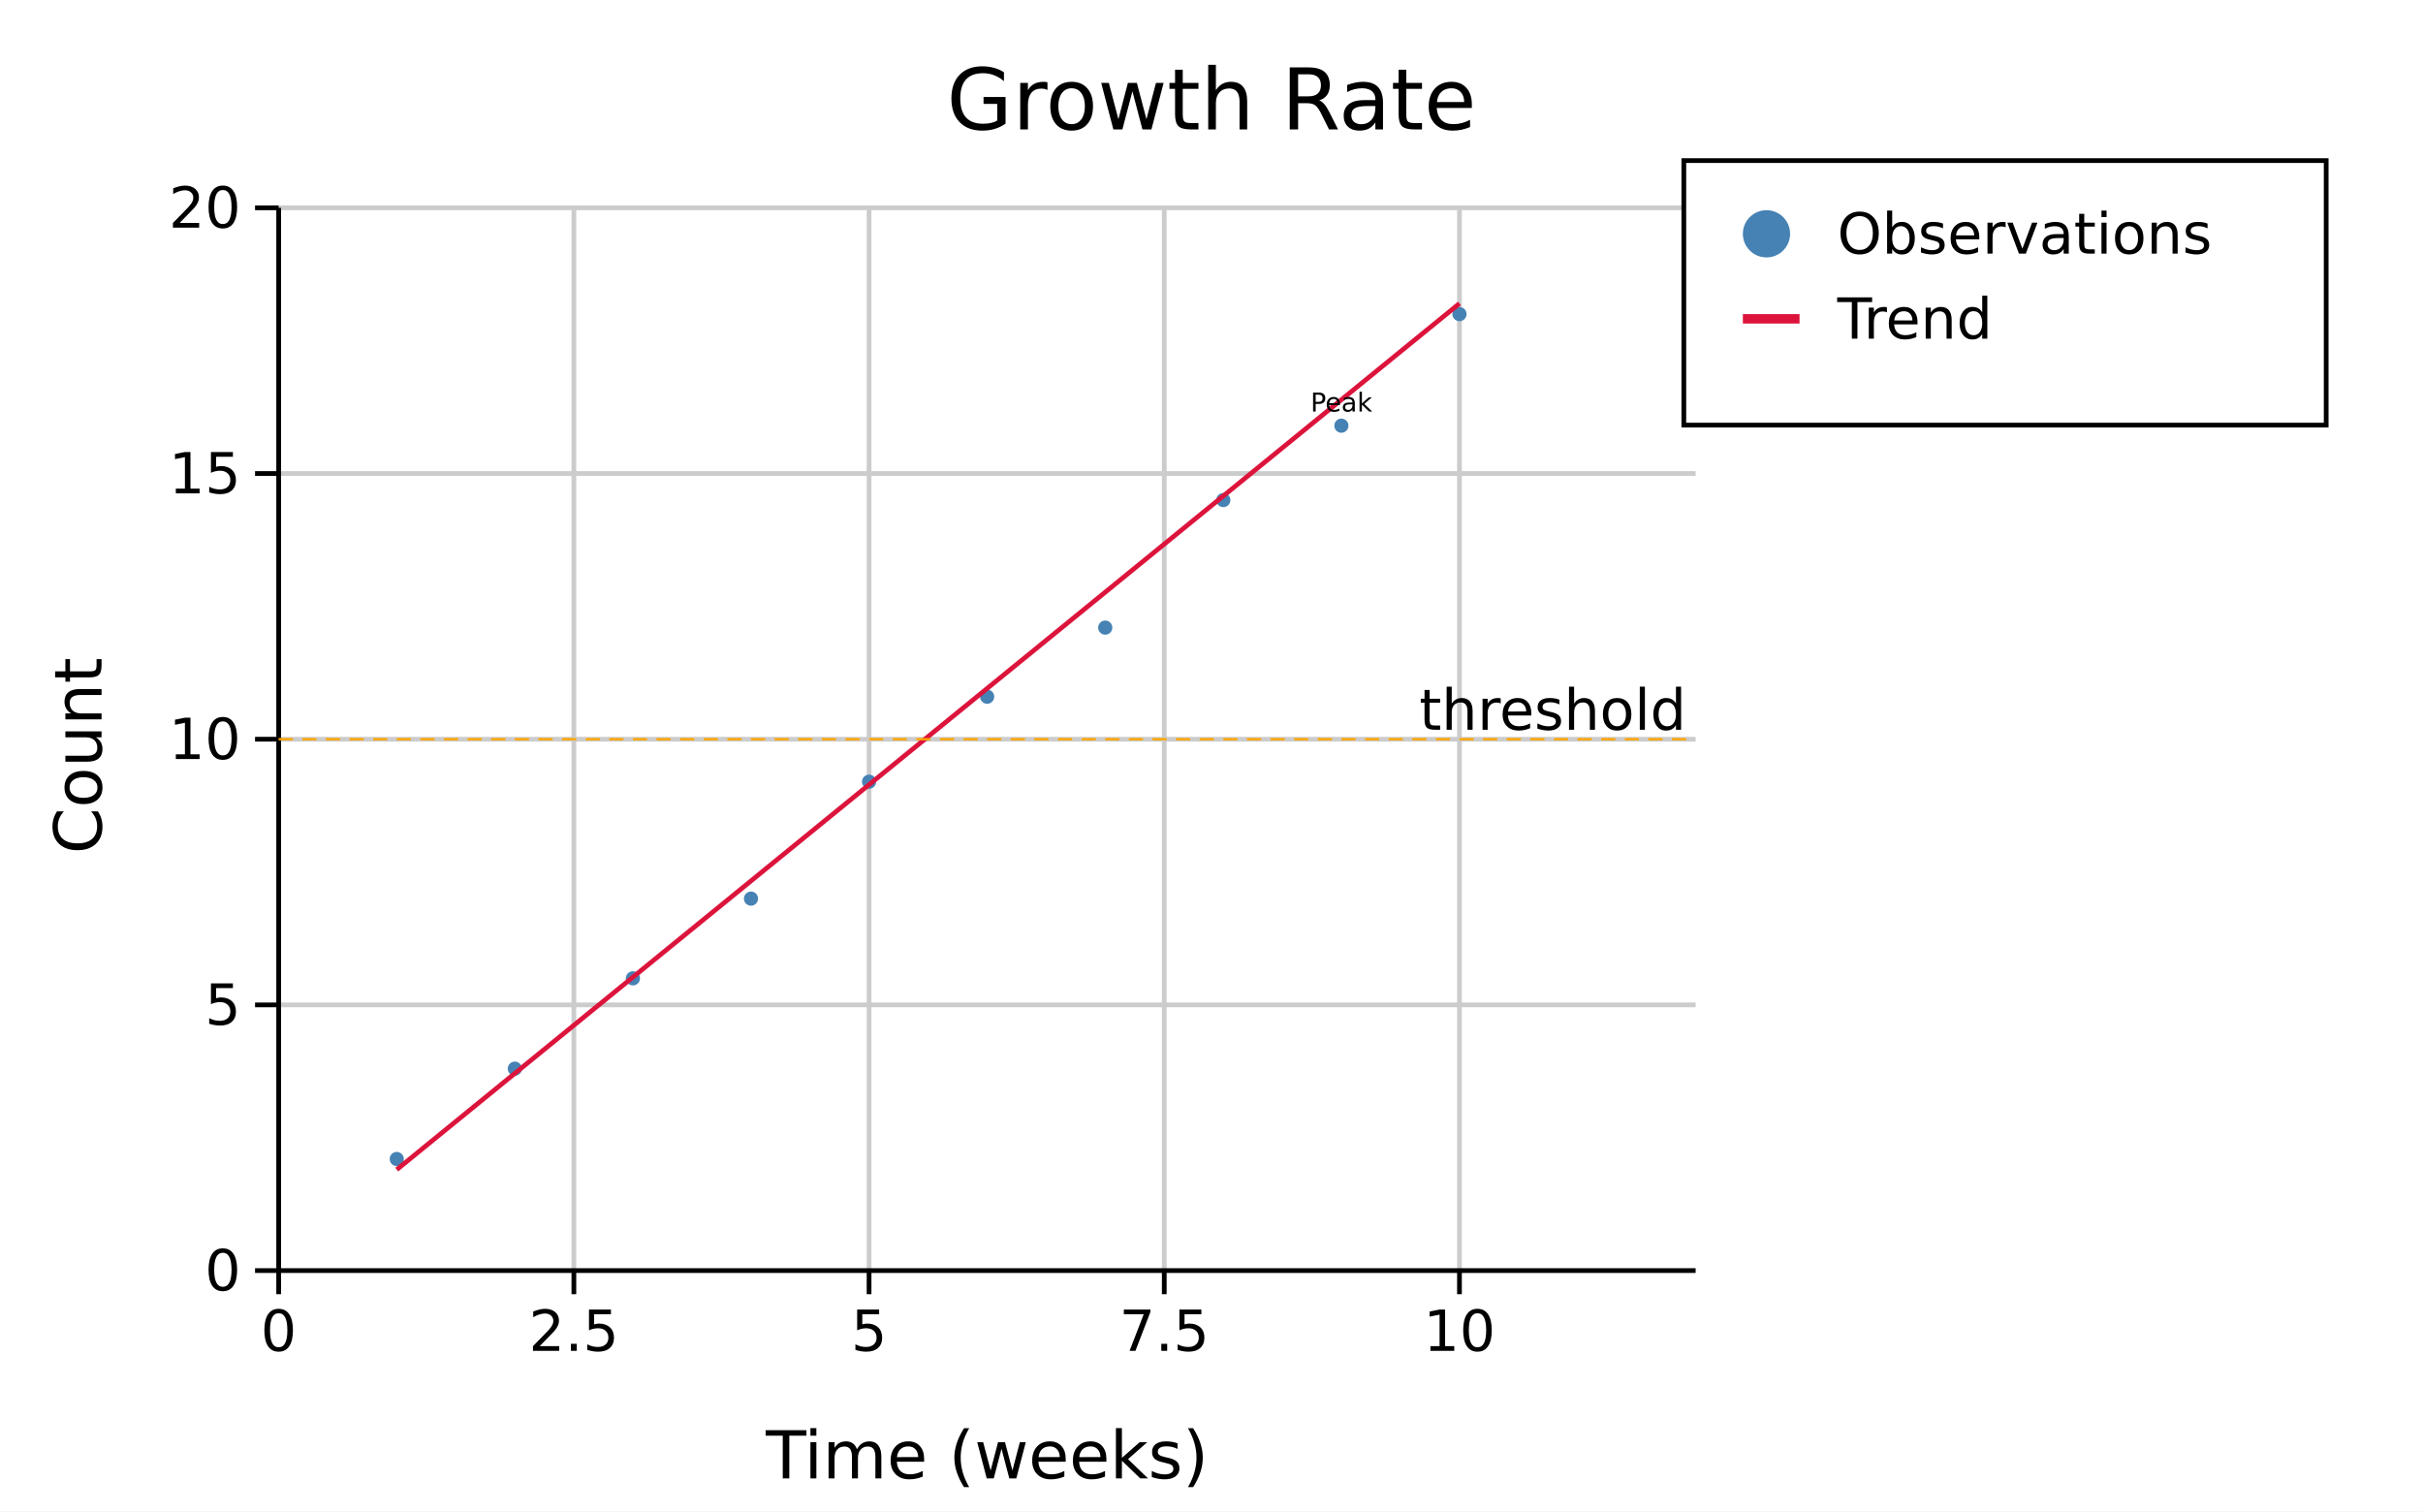
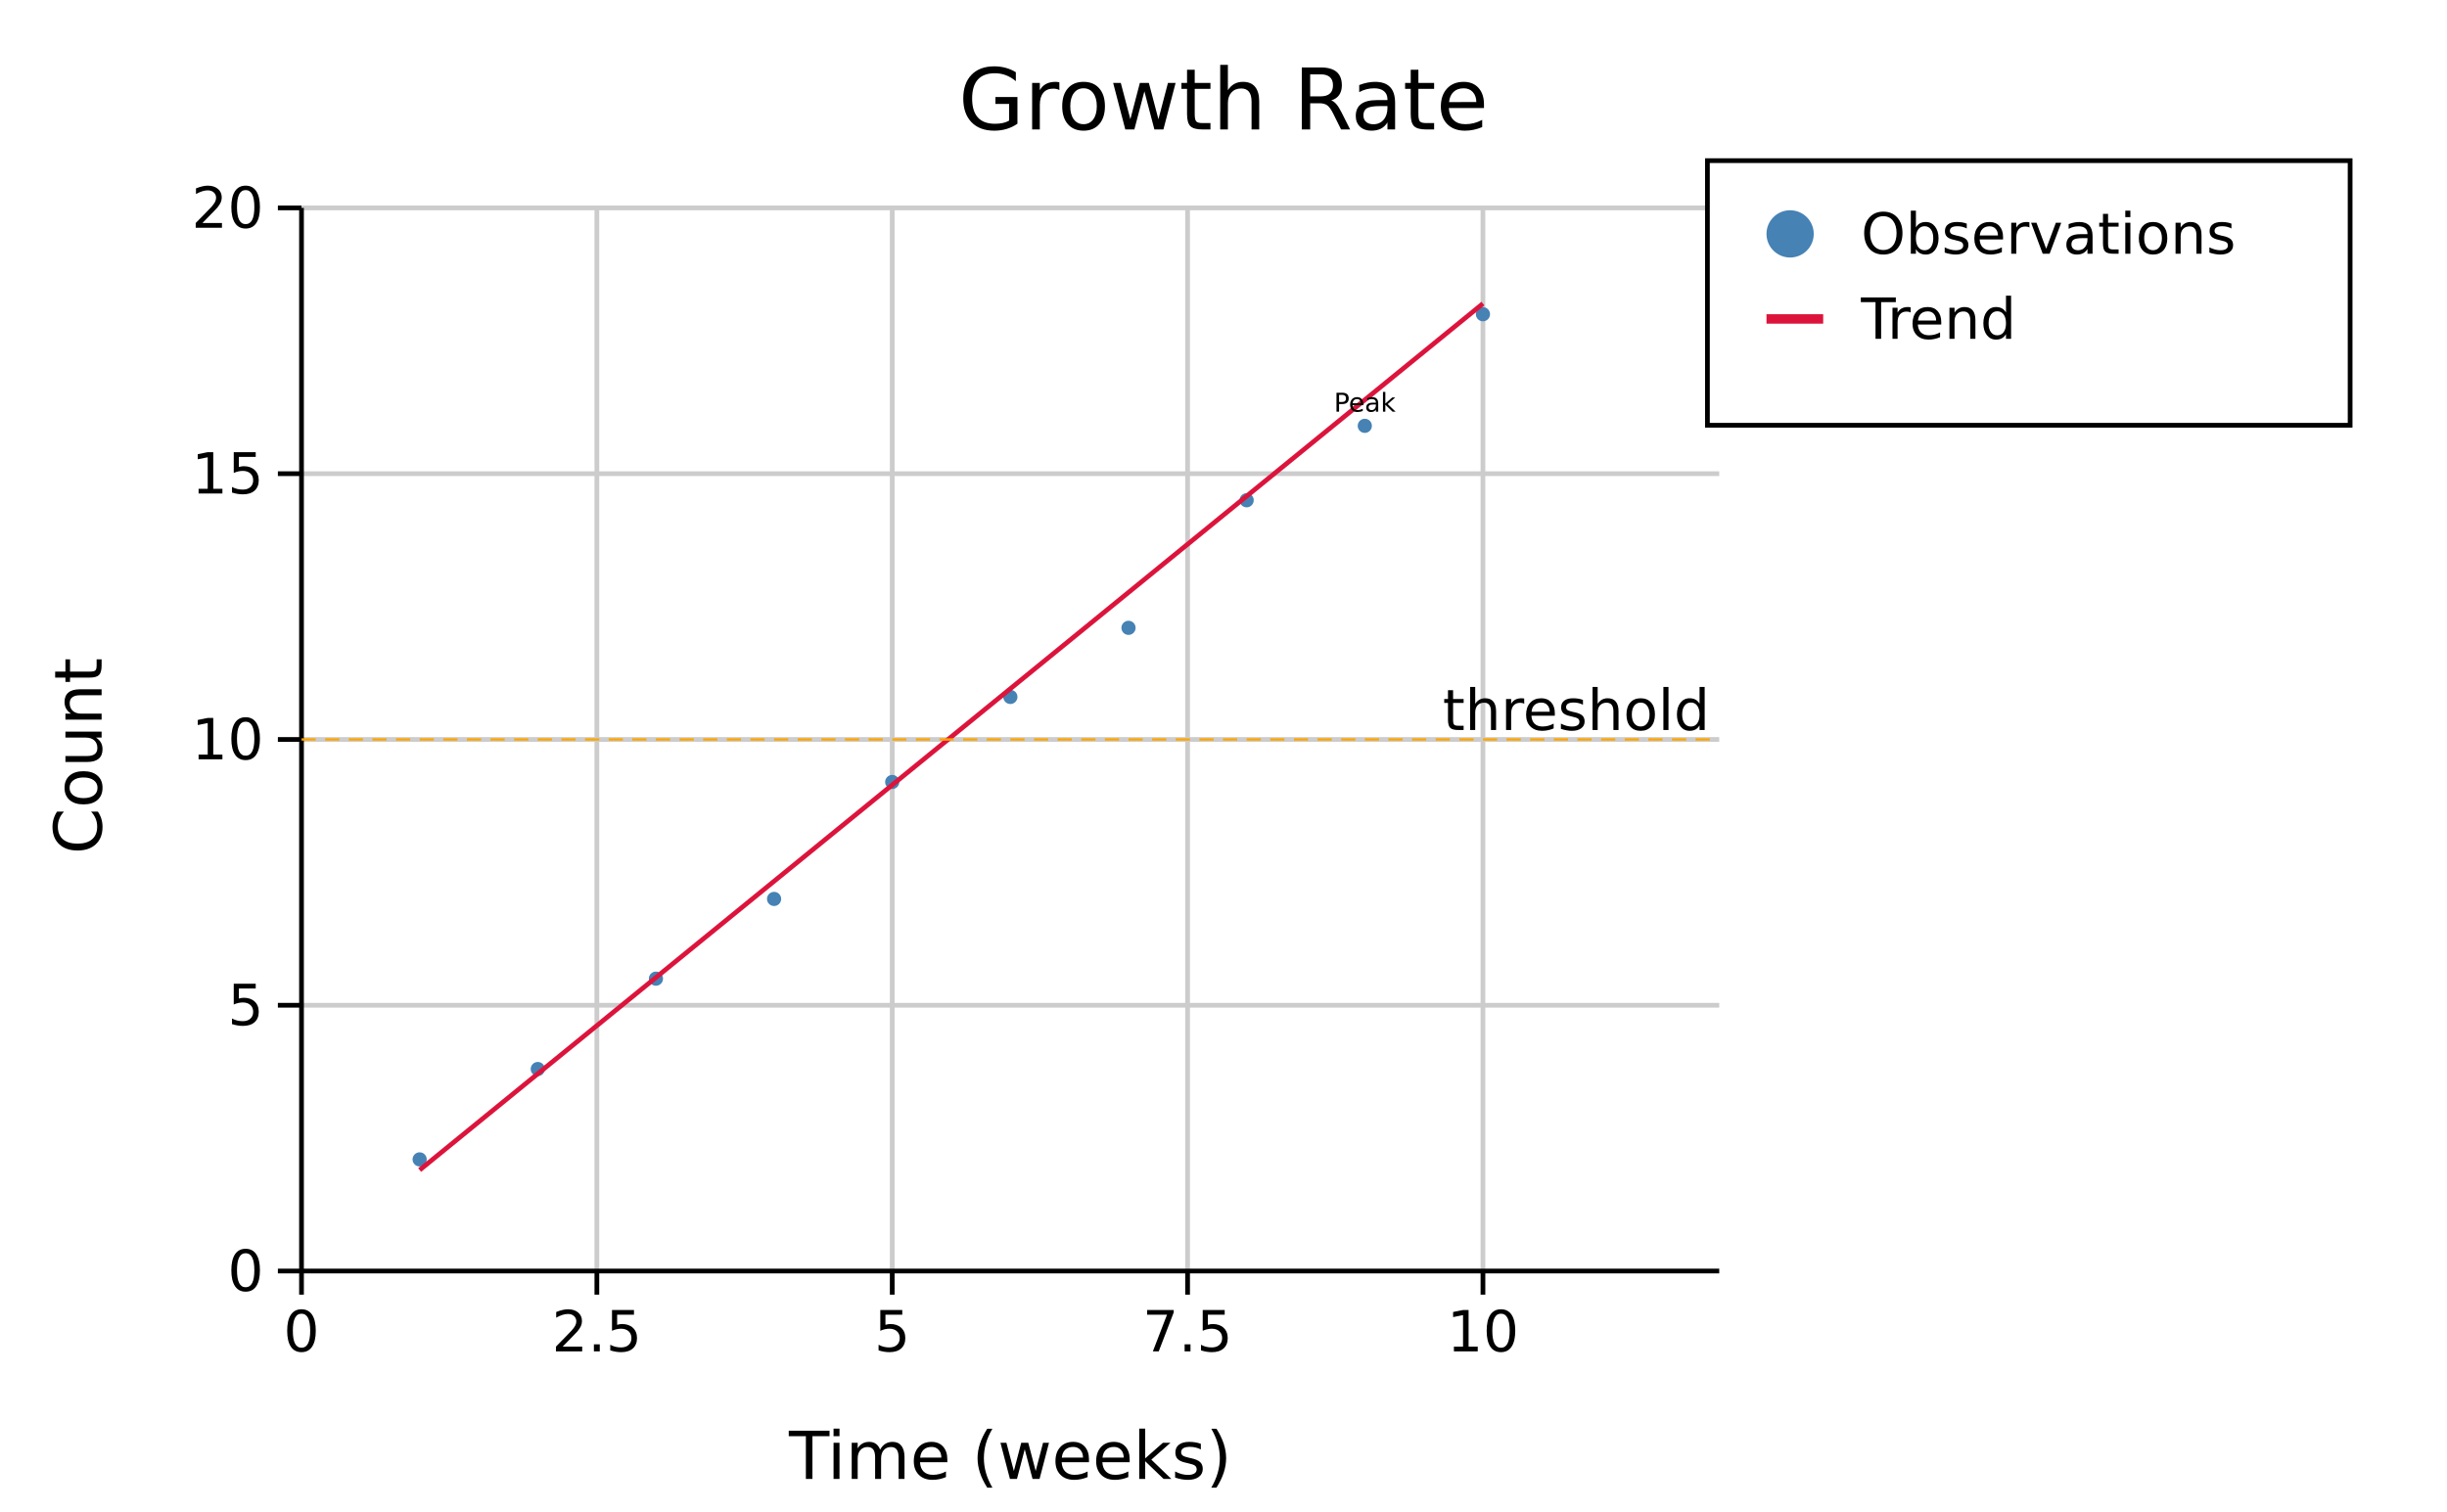
- <svg xmlns="http://www.w3.org/2000/svg" width="1026" height="640" font-family="DejaVu Sans, Liberation Sans, Arial, sans-serif" fill="black">
+ <svg xmlns="http://www.w3.org/2000/svg" width="1035.6" height="640" font-family="DejaVu Sans, Liberation Sans, Arial, sans-serif" fill="black">
  <rect width="100%" height="100%" fill="white" />
  <defs>
    <clipPath id="kuva-clip-3">
-       <rect x="118" y="88" width="600" height="450" />
+       <rect x="127.6" y="88" width="600" height="450" />
    </clipPath>
  </defs>
-   <line x1="243" y1="88" x2="243" y2="538" stroke="#cccccc" stroke-width="2" />
-   <line x1="368" y1="88" x2="368" y2="538" stroke="#cccccc" stroke-width="2" />
-   <line x1="493" y1="88" x2="493" y2="538" stroke="#cccccc" stroke-width="2" />
-   <line x1="618" y1="88" x2="618" y2="538" stroke="#cccccc" stroke-width="2" />
-   <line x1="118" y1="425.5" x2="718" y2="425.5" stroke="#cccccc" stroke-width="2" />
-   <line x1="118" y1="313" x2="718" y2="313" stroke="#cccccc" stroke-width="2" />
-   <line x1="118" y1="200.5" x2="718" y2="200.5" stroke="#cccccc" stroke-width="2" />
-   <line x1="118" y1="88" x2="718" y2="88" stroke="#cccccc" stroke-width="2" />
-   <line x1="118" y1="538" x2="718" y2="538" stroke="#000000" stroke-width="2" />
-   <line x1="118" y1="88" x2="118" y2="538" stroke="#000000" stroke-width="2" />
-   <line x1="118" y1="538" x2="118" y2="548" stroke="#000000" stroke-width="2" />
-   <text x="118" y="572" font-size="24" text-anchor="middle">0</text>
-   <line x1="243" y1="538" x2="243" y2="548" stroke="#000000" stroke-width="2" />
-   <text x="243" y="572" font-size="24" text-anchor="middle">2.5</text>
-   <line x1="368" y1="538" x2="368" y2="548" stroke="#000000" stroke-width="2" />
-   <text x="368" y="572" font-size="24" text-anchor="middle">5</text>
-   <line x1="493" y1="538" x2="493" y2="548" stroke="#000000" stroke-width="2" />
-   <text x="493" y="572" font-size="24" text-anchor="middle">7.5</text>
-   <line x1="618" y1="538" x2="618" y2="548" stroke="#000000" stroke-width="2" />
-   <text x="618" y="572" font-size="24" text-anchor="middle">10</text>
-   <line x1="108" y1="538" x2="118" y2="538" stroke="#000000" stroke-width="2" />
-   <text x="102" y="546.4" font-size="24" text-anchor="end">0</text>
-   <line x1="108" y1="425.5" x2="118" y2="425.5" stroke="#000000" stroke-width="2" />
-   <text x="102" y="433.9" font-size="24" text-anchor="end">5</text>
-   <line x1="108" y1="313" x2="118" y2="313" stroke="#000000" stroke-width="2" />
-   <text x="102" y="321.4" font-size="24" text-anchor="end">10</text>
-   <line x1="108" y1="200.5" x2="118" y2="200.5" stroke="#000000" stroke-width="2" />
-   <text x="102" y="208.9" font-size="24" text-anchor="end">15</text>
-   <line x1="108" y1="88" x2="118" y2="88" stroke="#000000" stroke-width="2" />
-   <text x="102" y="96.4" font-size="24" text-anchor="end">20</text>
-   <text x="418" y="626" font-size="28" text-anchor="middle">Time (weeks)</text>
+   <line x1="252.6" y1="88" x2="252.6" y2="538" stroke="#cccccc" stroke-width="2" />
+   <line x1="377.6" y1="88" x2="377.6" y2="538" stroke="#cccccc" stroke-width="2" />
+   <line x1="502.6" y1="88" x2="502.6" y2="538" stroke="#cccccc" stroke-width="2" />
+   <line x1="627.6" y1="88" x2="627.6" y2="538" stroke="#cccccc" stroke-width="2" />
+   <line x1="127.6" y1="425.5" x2="727.6" y2="425.5" stroke="#cccccc" stroke-width="2" />
+   <line x1="127.6" y1="313" x2="727.6" y2="313" stroke="#cccccc" stroke-width="2" />
+   <line x1="127.6" y1="200.5" x2="727.6" y2="200.5" stroke="#cccccc" stroke-width="2" />
+   <line x1="127.6" y1="88" x2="727.6" y2="88" stroke="#cccccc" stroke-width="2" />
+   <line x1="127.6" y1="538" x2="727.6" y2="538" stroke="#000000" stroke-width="2" />
+   <line x1="127.6" y1="88" x2="127.6" y2="538" stroke="#000000" stroke-width="2" />
+   <line x1="127.6" y1="538" x2="127.6" y2="548" stroke="#000000" stroke-width="2" />
+   <text x="127.6" y="572" font-size="24" text-anchor="middle">0</text>
+   <line x1="252.6" y1="538" x2="252.6" y2="548" stroke="#000000" stroke-width="2" />
+   <text x="252.6" y="572" font-size="24" text-anchor="middle">2.5</text>
+   <line x1="377.6" y1="538" x2="377.6" y2="548" stroke="#000000" stroke-width="2" />
+   <text x="377.6" y="572" font-size="24" text-anchor="middle">5</text>
+   <line x1="502.6" y1="538" x2="502.6" y2="548" stroke="#000000" stroke-width="2" />
+   <text x="502.6" y="572" font-size="24" text-anchor="middle">7.5</text>
+   <line x1="627.6" y1="538" x2="627.6" y2="548" stroke="#000000" stroke-width="2" />
+   <text x="627.6" y="572" font-size="24" text-anchor="middle">10</text>
+   <line x1="117.6" y1="538" x2="127.6" y2="538" stroke="#000000" stroke-width="2" />
+   <text x="111.6" y="546.4" font-size="24" text-anchor="end">0</text>
+   <line x1="117.6" y1="425.5" x2="127.6" y2="425.5" stroke="#000000" stroke-width="2" />
+   <text x="111.6" y="433.9" font-size="24" text-anchor="end">5</text>
+   <line x1="117.6" y1="313" x2="127.6" y2="313" stroke="#000000" stroke-width="2" />
+   <text x="111.6" y="321.4" font-size="24" text-anchor="end">10</text>
+   <line x1="117.6" y1="200.5" x2="127.6" y2="200.5" stroke="#000000" stroke-width="2" />
+   <text x="111.6" y="208.9" font-size="24" text-anchor="end">15</text>
+   <line x1="117.6" y1="88" x2="127.6" y2="88" stroke="#000000" stroke-width="2" />
+   <text x="111.6" y="96.4" font-size="24" text-anchor="end">20</text>
+   <text x="427.6" y="626" font-size="28" text-anchor="middle">Time (weeks)</text>
  <text x="43" y="320" font-size="28" text-anchor="middle" transform="rotate(-90,43,320)">Count</text>
-   <text x="513" y="54.8" font-size="36" text-anchor="middle">Growth Rate</text>
+   <text x="517.8" y="54.8" font-size="36" text-anchor="middle">Growth Rate</text>
  <g clip-path="url(#kuva-clip-3)">
-     <circle cx="168" cy="490.75" r="3" fill="#4682b4" />
-     <circle cx="218" cy="452.5" r="3" fill="#4682b4" />
-     <circle cx="268" cy="414.25" r="3" fill="#4682b4" />
-     <circle cx="318" cy="380.5" r="3" fill="#4682b4" />
-     <circle cx="368" cy="331" r="3" fill="#4682b4" />
-     <circle cx="418" cy="295" r="3" fill="#4682b4" />
-     <circle cx="468" cy="265.75" r="3" fill="#4682b4" />
-     <circle cx="518" cy="211.75" r="3" fill="#4682b4" />
-     <circle cx="568" cy="180.25" r="3" fill="#4682b4" />
-     <circle cx="618" cy="133" r="3" fill="#4682b4" />
-     <path d="M 168.0 495.25 L 618.0 128.5 " stroke="#dc143c" stroke-width="2" fill="none" />
-     <line x1="118" y1="313" x2="718" y2="313" stroke="#ffa500" stroke-width="1" stroke-dasharray="6 4" />
-     <text x="714" y="309" font-size="24" text-anchor="end">threshold</text>
-     <text x="568" y="174.25" font-size="11" text-anchor="middle">Peak</text>
+     <circle cx="177.6" cy="490.75" r="3" fill="#4682b4" />
+     <circle cx="227.6" cy="452.5" r="3" fill="#4682b4" />
+     <circle cx="277.6" cy="414.25" r="3" fill="#4682b4" />
+     <circle cx="327.6" cy="380.5" r="3" fill="#4682b4" />
+     <circle cx="377.6" cy="331" r="3" fill="#4682b4" />
+     <circle cx="427.6" cy="295" r="3" fill="#4682b4" />
+     <circle cx="477.6" cy="265.75" r="3" fill="#4682b4" />
+     <circle cx="527.6" cy="211.75" r="3" fill="#4682b4" />
+     <circle cx="577.6" cy="180.25" r="3" fill="#4682b4" />
+     <circle cx="627.6" cy="133" r="3" fill="#4682b4" />
+     <path d="M 177.6 495.25 L 627.6 128.5 " stroke="#dc143c" stroke-width="2" fill="none" />
+     <line x1="127.6" y1="313" x2="727.6" y2="313" stroke="#ffa500" stroke-width="1" stroke-dasharray="6 4" />
+     <text x="723.6" y="309" font-size="24" text-anchor="end">threshold</text>
+     <text x="577.6" y="174.25" font-size="11" text-anchor="middle">Peak</text>
  </g>
-   <rect x="713" y="68" width="272" height="112" fill="#ffffff" />
-   <rect x="713" y="68" width="272" height="112" fill="none" stroke="#000000" stroke-width="2" />
-   <text x="778" y="107.4" font-size="24" text-anchor="start">Observations</text>
-   <circle cx="748" cy="99" r="10" fill="#4682b4" />
-   <text x="778" y="143.4" font-size="24" text-anchor="start">Trend</text>
-   <line x1="738" y1="135" x2="762" y2="135" stroke="#dc143c" stroke-width="4" />
+   <rect x="722.6" y="68" width="272" height="112" fill="#ffffff" />
+   <rect x="722.6" y="68" width="272" height="112" fill="none" stroke="#000000" stroke-width="2" />
+   <text x="787.6" y="107.4" font-size="24" text-anchor="start">Observations</text>
+   <circle cx="757.6" cy="99" r="10" fill="#4682b4" />
+   <text x="787.6" y="143.4" font-size="24" text-anchor="start">Trend</text>
+   <line x1="747.6" y1="135" x2="771.6" y2="135" stroke="#dc143c" stroke-width="4" />
</svg>
